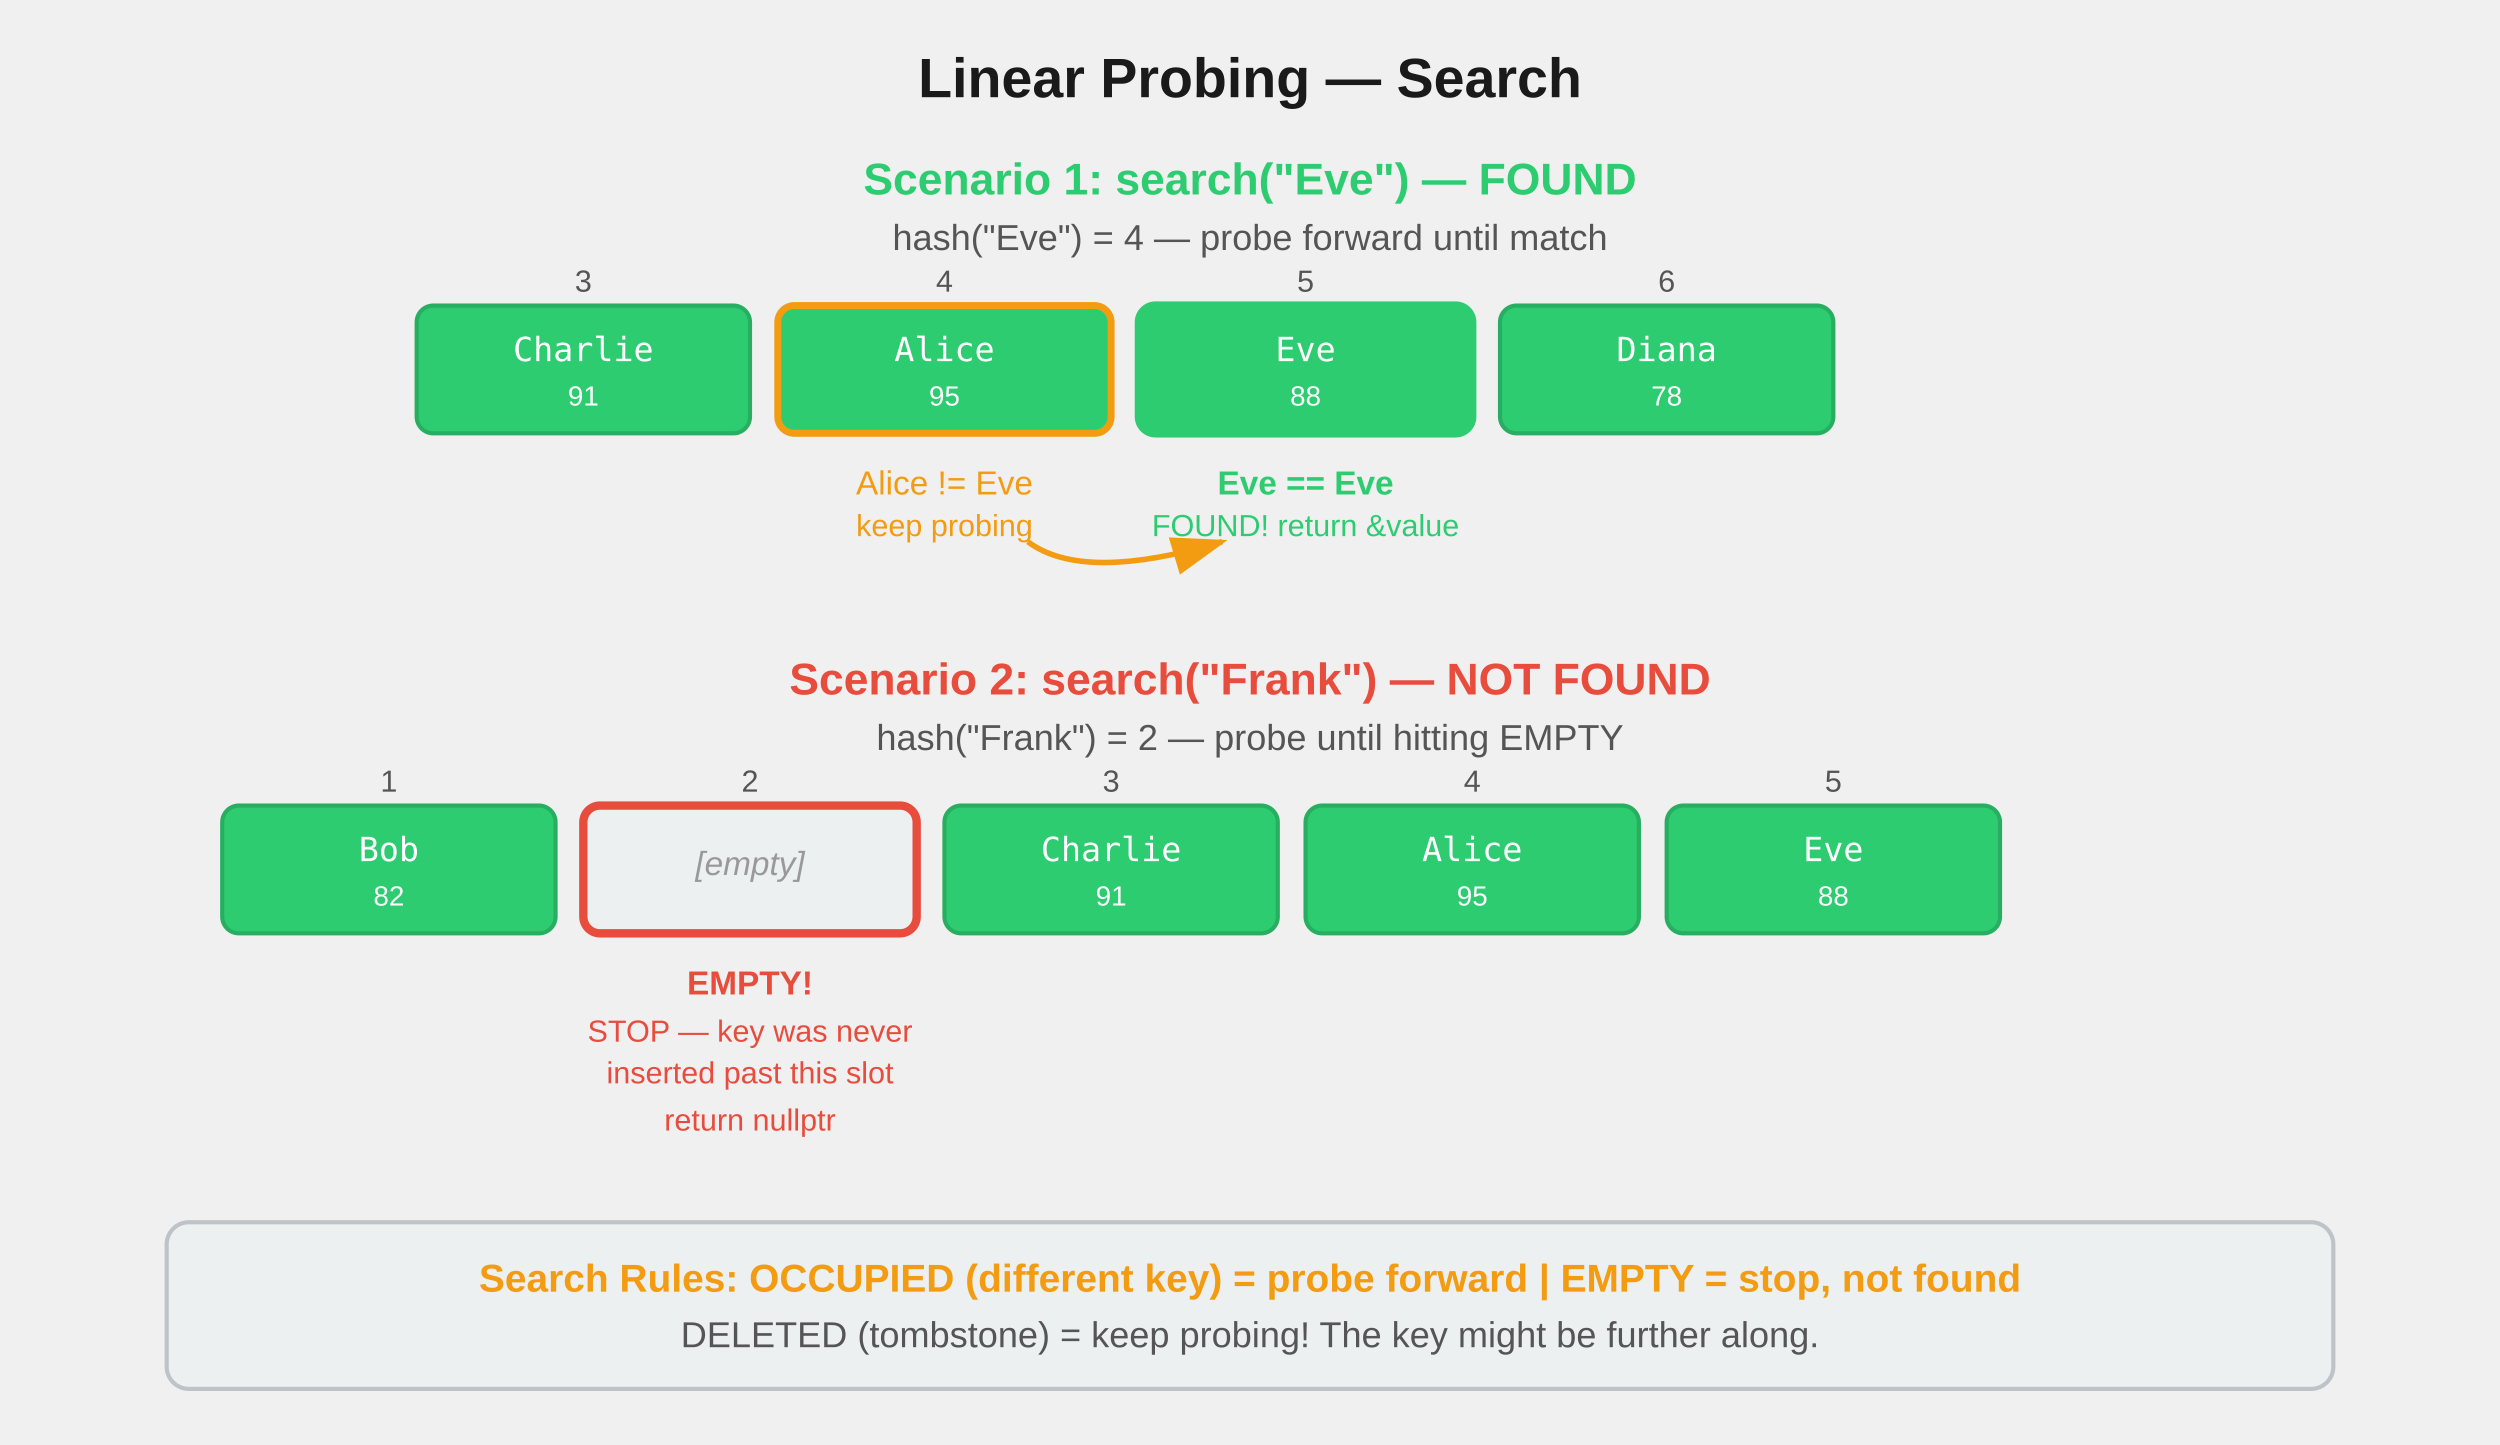
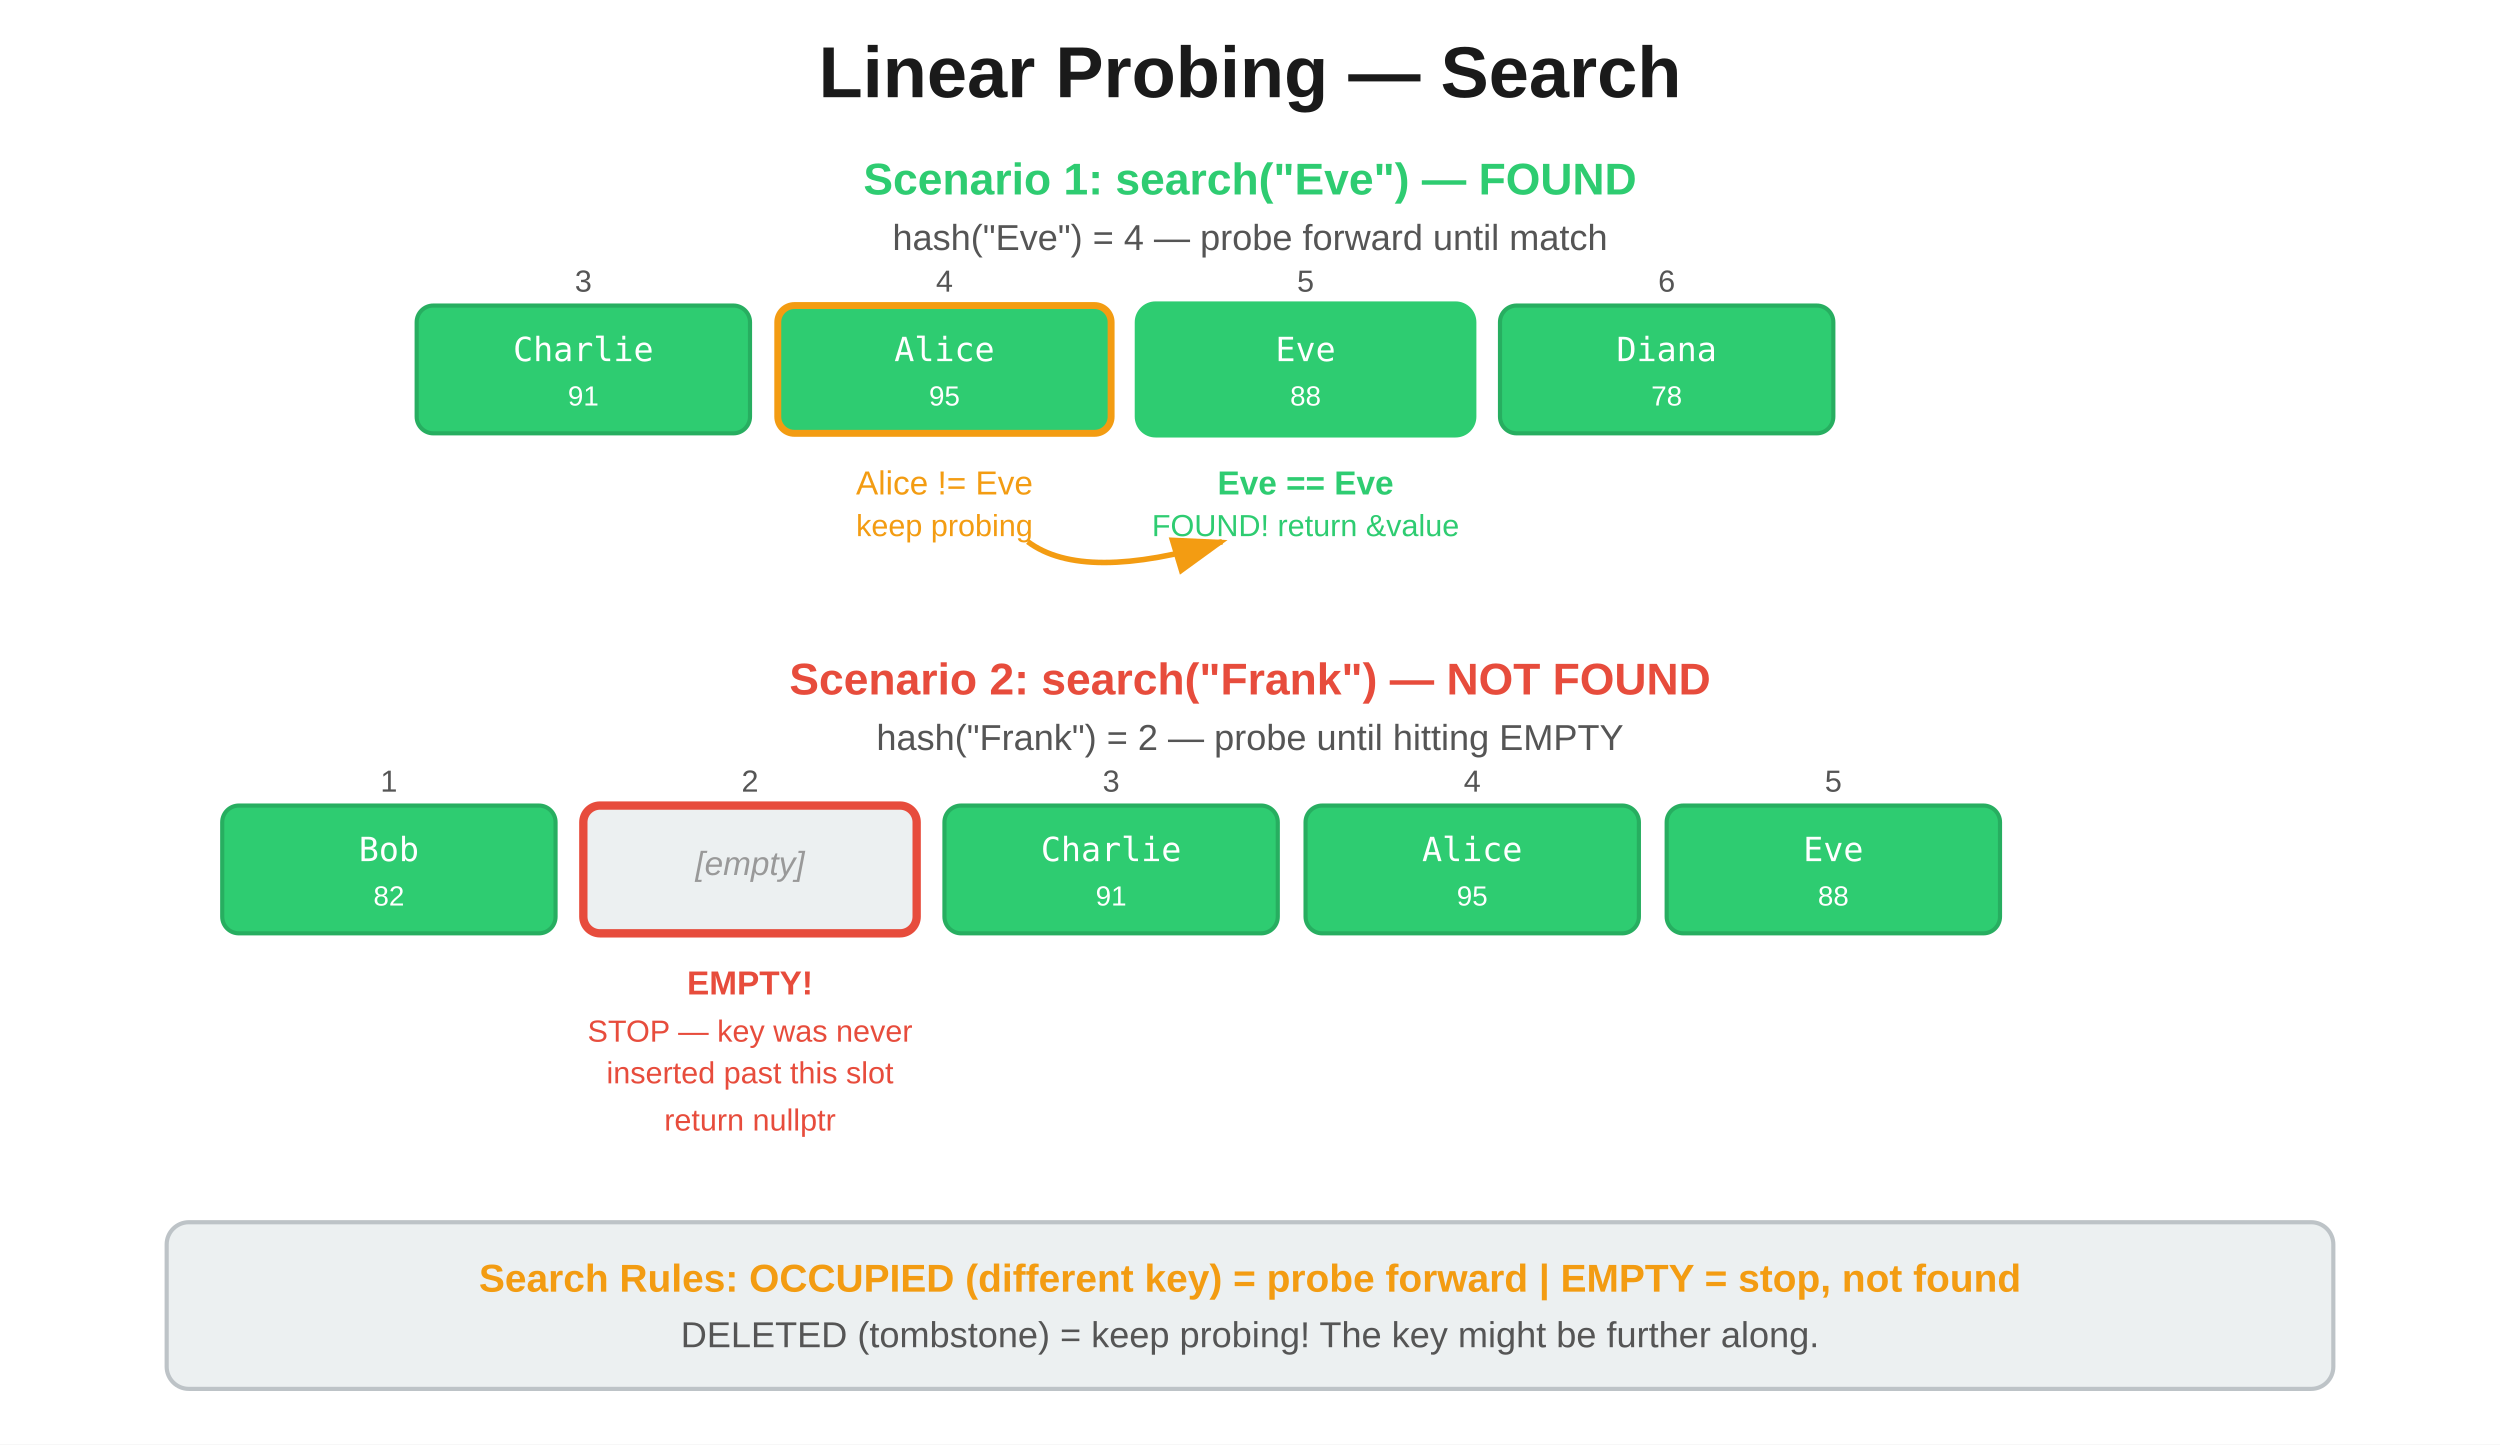
<svg xmlns="http://www.w3.org/2000/svg" viewBox="0 0 900 520" font-family="'Segoe UI', Arial, sans-serif">
+   <rect width="100%" height="100%" fill="white" />
  <defs>
    <marker id="arrowY" markerWidth="10" markerHeight="7" refX="9" refY="3.5" orient="auto">
      <polygon points="0 0, 10 3.5, 0 7" fill="#f39c12" />
    </marker>
    <marker id="arrowR" markerWidth="10" markerHeight="7" refX="9" refY="3.5" orient="auto">
      <polygon points="0 0, 10 3.5, 0 7" fill="#e74c3c" />
    </marker>
  </defs>
-   <text x="450" y="35" text-anchor="middle" fill="#1a1a1a" font-size="20" font-weight="bold">Linear Probing — Search</text>
+   <text x="450" y="35" text-anchor="middle" fill="#1a1a1a" font-size="26" font-weight="bold">Linear Probing — Search</text>
  <text x="450" y="70" text-anchor="middle" fill="#2ecc71" font-size="16" font-weight="bold">Scenario 1: search("Eve") — FOUND</text>
  <text x="450" y="90" text-anchor="middle" fill="#555" font-size="13">hash("Eve") = 4 — probe forward until match</text>
  <rect x="150" y="110" width="120" height="46" rx="6" fill="#2ecc71" stroke="#27ae60" stroke-width="1.5" />
  <text x="210" y="130" text-anchor="middle" fill="#fff" font-size="12" font-family="'Consolas', monospace">Charlie</text>
  <text x="210" y="146" text-anchor="middle" fill="#fff" font-size="10">91</text>
  <text x="210" y="105" text-anchor="middle" fill="#555" font-size="11">3</text>
  <rect x="280" y="110" width="120" height="46" rx="6" fill="#2ecc71" stroke="#f39c12" stroke-width="2.5" />
  <text x="340" y="130" text-anchor="middle" fill="#fff" font-size="12" font-family="'Consolas', monospace">Alice</text>
  <text x="340" y="146" text-anchor="middle" fill="#fff" font-size="10">95</text>
  <text x="340" y="105" text-anchor="middle" fill="#555" font-size="11">4</text>
  <rect x="410" y="110" width="120" height="46" rx="6" fill="#2ecc71" stroke="#2ecc71" stroke-width="3" />
  <text x="470" y="130" text-anchor="middle" fill="#fff" font-size="12" font-family="'Consolas', monospace">Eve</text>
  <text x="470" y="146" text-anchor="middle" fill="#fff" font-size="10">88</text>
  <text x="470" y="105" text-anchor="middle" fill="#555" font-size="11">5</text>
  <rect x="540" y="110" width="120" height="46" rx="6" fill="#2ecc71" stroke="#27ae60" stroke-width="1.5" />
  <text x="600" y="130" text-anchor="middle" fill="#fff" font-size="12" font-family="'Consolas', monospace">Diana</text>
  <text x="600" y="146" text-anchor="middle" fill="#fff" font-size="10">78</text>
  <text x="600" y="105" text-anchor="middle" fill="#555" font-size="11">6</text>
  <text x="340" y="178" text-anchor="middle" fill="#f39c12" font-size="12">Alice != Eve</text>
  <text x="340" y="193" text-anchor="middle" fill="#f39c12" font-size="11">keep probing</text>
  <path d="M370,195 Q390,210 440,195" stroke="#f39c12" stroke-width="2" fill="none" marker-end="url(#arrowY)" />
  <text x="470" y="178" text-anchor="middle" fill="#2ecc71" font-size="12" font-weight="bold">Eve == Eve</text>
  <text x="470" y="193" text-anchor="middle" fill="#2ecc71" font-size="11">FOUND! return &amp;value</text>
  <text x="450" y="250" text-anchor="middle" fill="#e74c3c" font-size="16" font-weight="bold">Scenario 2: search("Frank") — NOT FOUND</text>
  <text x="450" y="270" text-anchor="middle" fill="#555" font-size="13">hash("Frank") = 2 — probe until hitting EMPTY</text>
  <rect x="80" y="290" width="120" height="46" rx="6" fill="#2ecc71" stroke="#27ae60" stroke-width="1.5" />
  <text x="140" y="310" text-anchor="middle" fill="#fff" font-size="12" font-family="'Consolas', monospace">Bob</text>
  <text x="140" y="326" text-anchor="middle" fill="#fff" font-size="10">82</text>
  <text x="140" y="285" text-anchor="middle" fill="#555" font-size="11">1</text>
  <rect x="210" y="290" width="120" height="46" rx="6" fill="#ecf0f1" stroke="#e74c3c" stroke-width="3" />
  <text x="270" y="315" text-anchor="middle" fill="#999" font-size="12" font-style="italic">[empty]</text>
  <text x="270" y="285" text-anchor="middle" fill="#555" font-size="11">2</text>
  <rect x="340" y="290" width="120" height="46" rx="6" fill="#2ecc71" stroke="#27ae60" stroke-width="1.5" />
  <text x="400" y="310" text-anchor="middle" fill="#fff" font-size="12" font-family="'Consolas', monospace">Charlie</text>
  <text x="400" y="326" text-anchor="middle" fill="#fff" font-size="10">91</text>
  <text x="400" y="285" text-anchor="middle" fill="#555" font-size="11">3</text>
  <rect x="470" y="290" width="120" height="46" rx="6" fill="#2ecc71" stroke="#27ae60" stroke-width="1.5" />
  <text x="530" y="310" text-anchor="middle" fill="#fff" font-size="12" font-family="'Consolas', monospace">Alice</text>
  <text x="530" y="326" text-anchor="middle" fill="#fff" font-size="10">95</text>
  <text x="530" y="285" text-anchor="middle" fill="#555" font-size="11">4</text>
  <rect x="600" y="290" width="120" height="46" rx="6" fill="#2ecc71" stroke="#27ae60" stroke-width="1.5" />
  <text x="660" y="310" text-anchor="middle" fill="#fff" font-size="12" font-family="'Consolas', monospace">Eve</text>
  <text x="660" y="326" text-anchor="middle" fill="#fff" font-size="10">88</text>
  <text x="660" y="285" text-anchor="middle" fill="#555" font-size="11">5</text>
  <text x="270" y="358" text-anchor="middle" fill="#e74c3c" font-size="12" font-weight="bold">EMPTY!</text>
  <text x="270" y="375" text-anchor="middle" fill="#e74c3c" font-size="11">STOP — key was never</text>
  <text x="270" y="390" text-anchor="middle" fill="#e74c3c" font-size="11">inserted past this slot</text>
  <text x="270" y="407" text-anchor="middle" fill="#e74c3c" font-size="11">return nullptr</text>
  <rect x="60" y="440" width="780" height="60" rx="8" fill="#ecf0f1" stroke="#bdc3c7" stroke-width="1.5" />
  <text x="450" y="465" text-anchor="middle" fill="#f39c12" font-size="14" font-weight="bold">Search Rules: OCCUPIED (different key) = probe forward | EMPTY = stop, not found</text>
  <text x="450" y="485" text-anchor="middle" fill="#555" font-size="13">DELETED (tombstone) = keep probing! The key might be further along.</text>
</svg>
